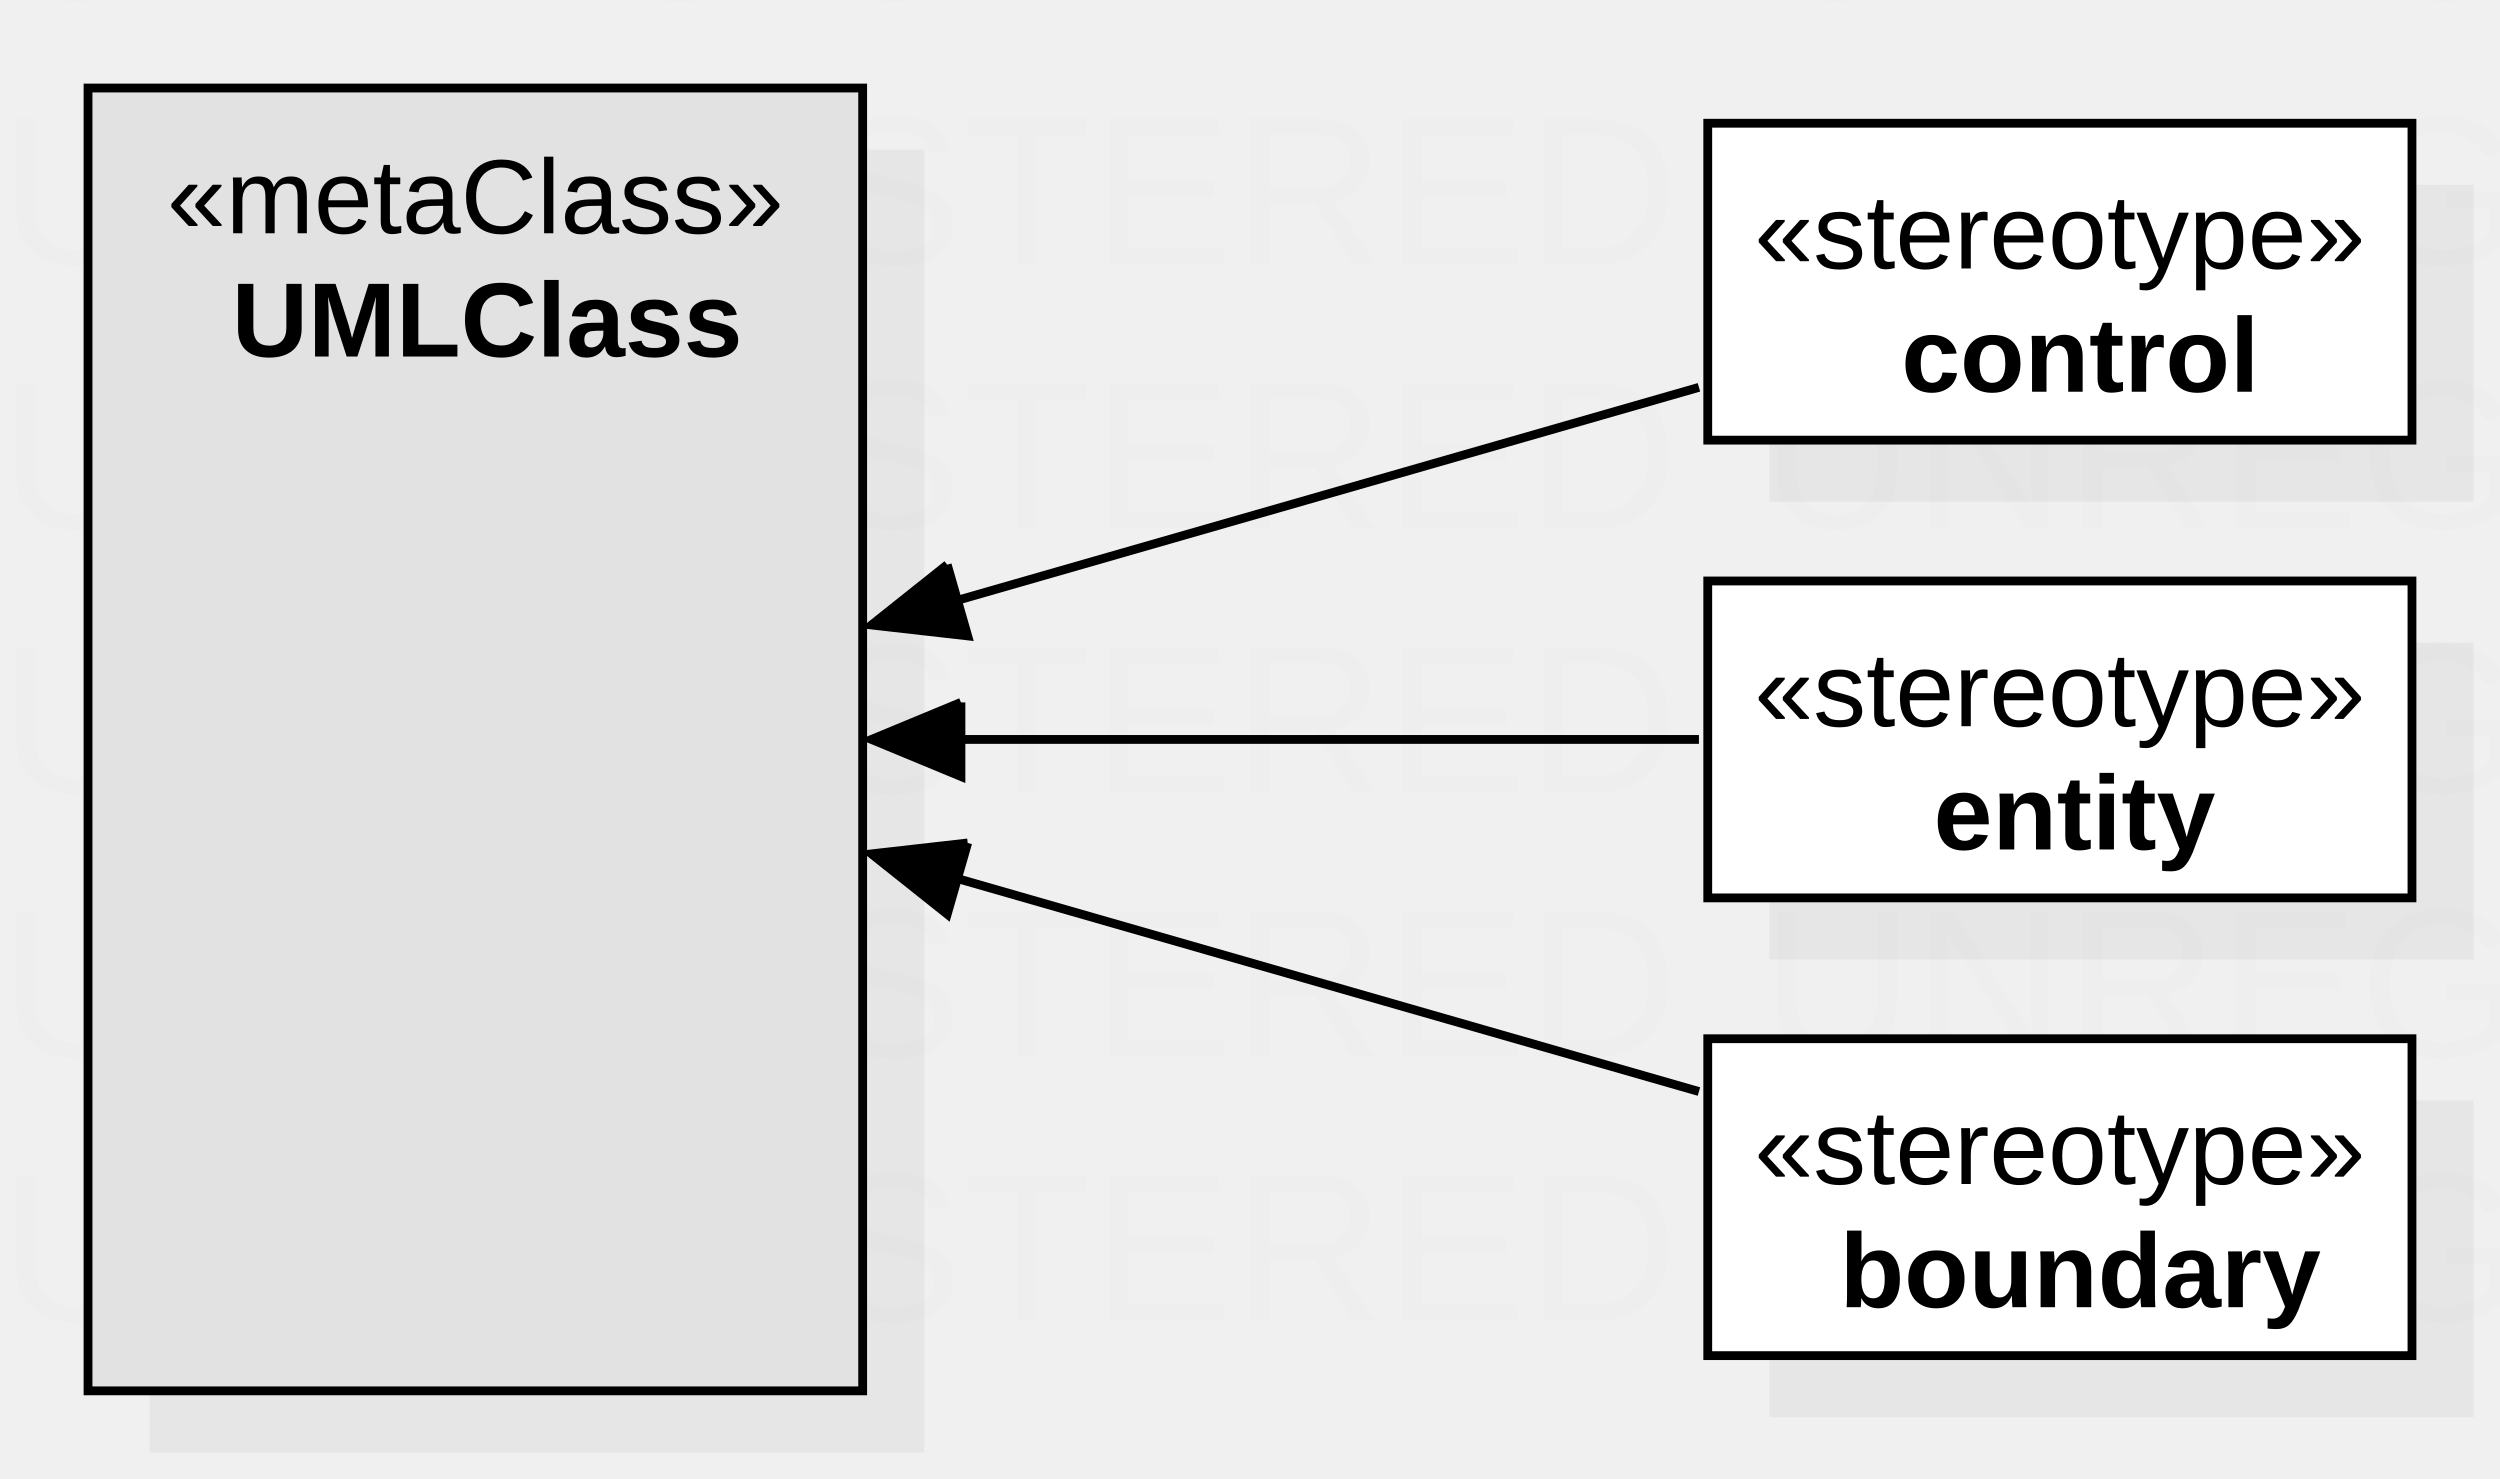
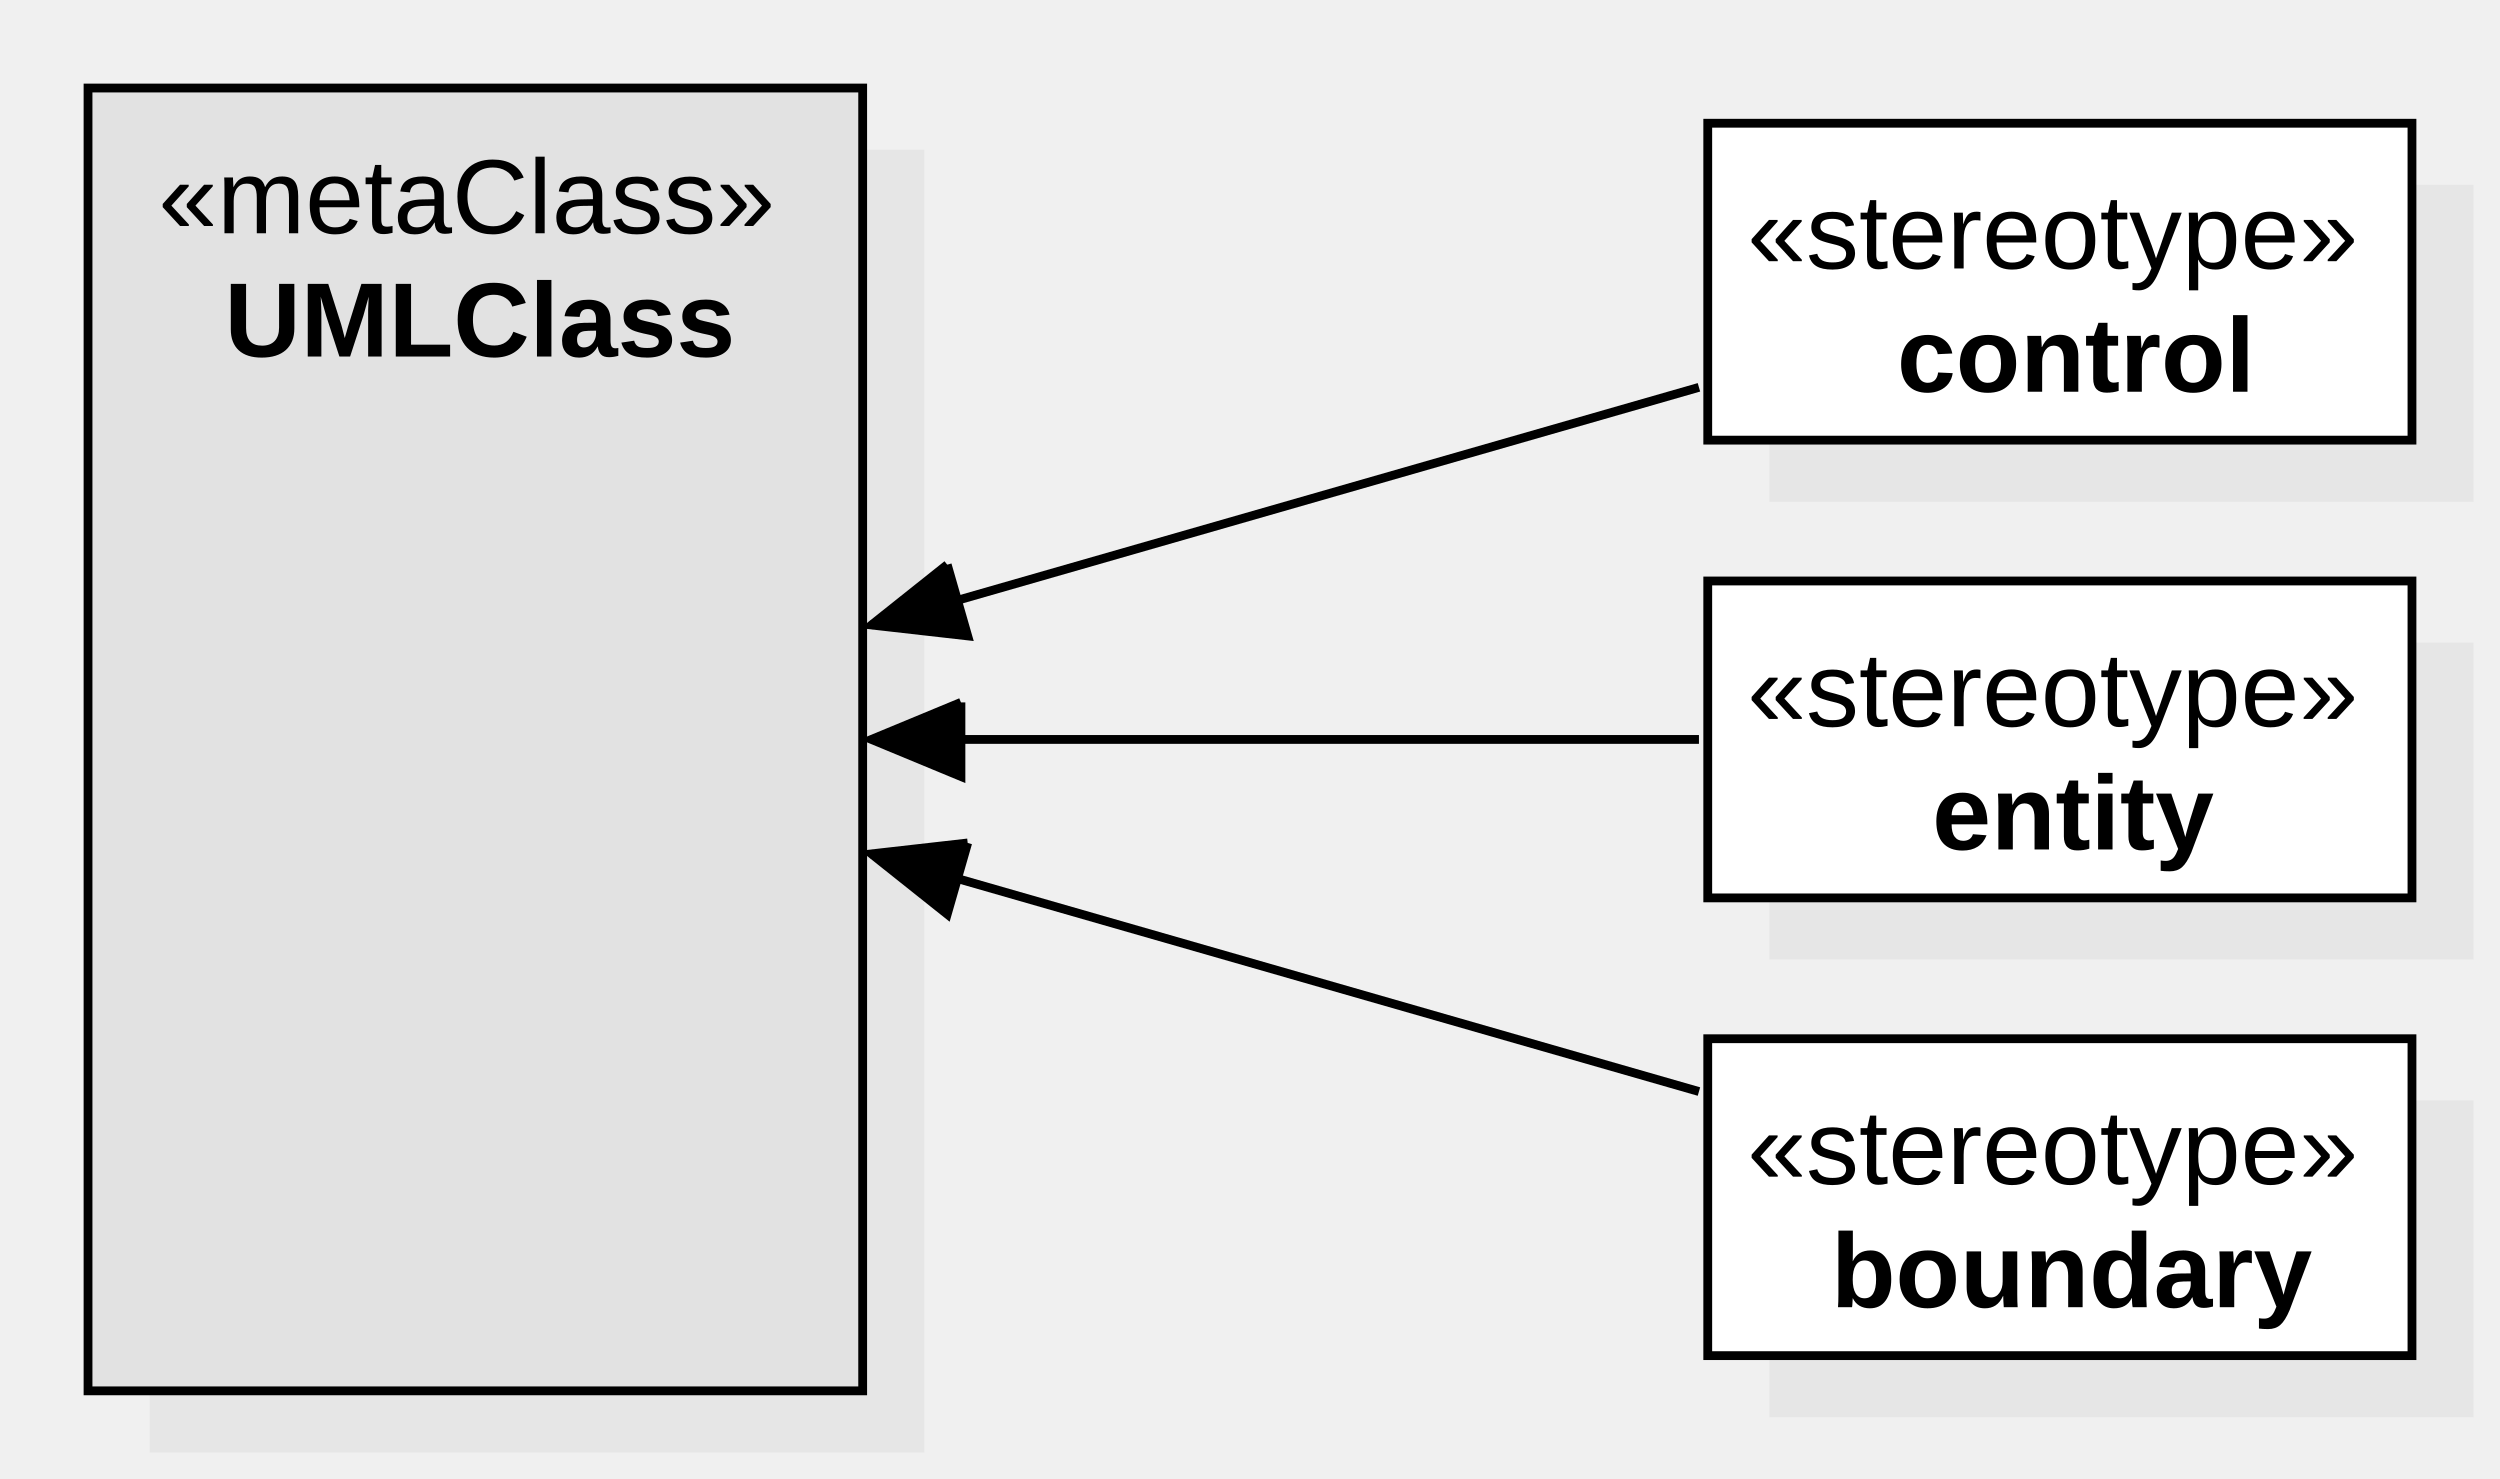
<svg xmlns="http://www.w3.org/2000/svg" version="1.1" width="284" height="168">
  <defs />
  <g>
-     <text fill="#eeeeee" stroke="none" font-family="Arial" font-size="24px" font-style="normal" font-weight="normal" text-decoration="none" x="0" y="0">UNREGISTERED</text>
-     <text fill="#eeeeee" stroke="none" font-family="Arial" font-size="24px" font-style="normal" font-weight="normal" text-decoration="none" x="0" y="30">UNREGISTERED</text>
-     <text fill="#eeeeee" stroke="none" font-family="Arial" font-size="24px" font-style="normal" font-weight="normal" text-decoration="none" x="0" y="60">UNREGISTERED</text>
-     <text fill="#eeeeee" stroke="none" font-family="Arial" font-size="24px" font-style="normal" font-weight="normal" text-decoration="none" x="0" y="90">UNREGISTERED</text>
-     <text fill="#eeeeee" stroke="none" font-family="Arial" font-size="24px" font-style="normal" font-weight="normal" text-decoration="none" x="0" y="120">UNREGISTERED</text>
-     <text fill="#eeeeee" stroke="none" font-family="Arial" font-size="24px" font-style="normal" font-weight="normal" text-decoration="none" x="0" y="150">UNREGISTERED</text>
-     <text fill="#eeeeee" stroke="none" font-family="Arial" font-size="24px" font-style="normal" font-weight="normal" text-decoration="none" x="200" y="0">UNREGISTERED</text>
-     <text fill="#eeeeee" stroke="none" font-family="Arial" font-size="24px" font-style="normal" font-weight="normal" text-decoration="none" x="200" y="30">UNREGISTERED</text>
-     <text fill="#eeeeee" stroke="none" font-family="Arial" font-size="24px" font-style="normal" font-weight="normal" text-decoration="none" x="200" y="60">UNREGISTERED</text>
-     <text fill="#eeeeee" stroke="none" font-family="Arial" font-size="24px" font-style="normal" font-weight="normal" text-decoration="none" x="200" y="90">UNREGISTERED</text>
-     <text fill="#eeeeee" stroke="none" font-family="Arial" font-size="24px" font-style="normal" font-weight="normal" text-decoration="none" x="200" y="120">UNREGISTERED</text>
-     <text fill="#eeeeee" stroke="none" font-family="Arial" font-size="24px" font-style="normal" font-weight="normal" text-decoration="none" x="200" y="150">UNREGISTERED</text>
    <g transform="translate(-18,-18) scale(1,1)">
      <rect fill="#C0C0C0" stroke="none" x="219" y="91" width="80" height="36" opacity="0.2" />
    </g>
    <g transform="translate(-18,-18) scale(1,1)">
      <rect fill="#ffffff" stroke="none" x="212" y="84" width="80" height="36" />
    </g>
    <g transform="translate(-18,-18) scale(1,1)">
      <path fill="none" stroke="#000000" d="M 212 84 L 292 84 L 292 120 L 212 120 L 212 84 Z Z" stroke-miterlimit="10" />
    </g>
    <g transform="translate(-18,-18) scale(1,1)">
      <g>
        <path fill="none" stroke="none" />
-         <text fill="#000000" stroke="none" font-family="Arial" font-size="12px" font-style="normal" font-weight="normal" text-decoration="none" x="217.31" y="100.5">«stereotype»</text>
+         <text fill="#000000" stroke="none" font-family="Arial" font-size="12px" font-style="normal" font-weight="normal" text-decoration="none" x="216.5" y="100.5">«stereotype»</text>
      </g>
    </g>
    <g transform="translate(-18,-18) scale(1,1)">
      <g>
        <path fill="none" stroke="none" />
-         <text fill="#000000" stroke="none" font-family="Arial" font-size="12px" font-style="normal" font-weight="bold" text-decoration="none" x="237.659" y="114.5">entity</text>
+         <text fill="#000000" stroke="none" font-family="Arial" font-size="12px" font-style="normal" font-weight="bold" text-decoration="none" x="237.5" y="114.5">entity</text>
      </g>
    </g>
    <g transform="translate(-18,-18) scale(1,1)">
      <rect fill="#C0C0C0" stroke="none" x="35" y="35" width="88" height="148" opacity="0.2" />
    </g>
    <g transform="translate(-18,-18) scale(1,1)">
      <rect fill="#e2e2e2" stroke="none" x="28" y="28" width="88" height="148" />
    </g>
    <g transform="translate(-18,-18) scale(1,1)">
      <path fill="none" stroke="#000000" d="M 28 28 L 116 28 L 116 176 L 28 176 L 28 28 Z Z" stroke-miterlimit="10" />
    </g>
    <g transform="translate(-18,-18) scale(1,1)">
      <g>
        <path fill="none" stroke="none" />
-         <text fill="#000000" stroke="none" font-family="Arial" font-size="12px" font-style="normal" font-weight="normal" text-decoration="none" x="36.984" y="44.5">«metaClass»</text>
+         <text fill="#000000" stroke="none" font-family="Arial" font-size="12px" font-style="normal" font-weight="normal" text-decoration="none" x="36" y="44.5">«metaClass»</text>
      </g>
    </g>
    <g transform="translate(-18,-18) scale(1,1)">
      <g>
        <path fill="none" stroke="none" />
-         <text fill="#000000" stroke="none" font-family="Arial" font-size="12px" font-style="normal" font-weight="bold" text-decoration="none" x="44.329" y="58.5">UMLClass</text>
+         <text fill="#000000" stroke="none" font-family="Arial" font-size="12px" font-style="normal" font-weight="bold" text-decoration="none" x="43.5" y="58.5">UMLClass</text>
      </g>
    </g>
    <g transform="translate(-18,-18) scale(1,1)">
      <path fill="none" stroke="#000000" d="M 211 102 L 117 102" stroke-miterlimit="10" />
    </g>
    <g transform="translate(-18,-18) scale(1,1)">
      <path fill="#000000" stroke="none" d="M 127.163 97.79 L 117 102 L 127.163 106.21" />
    </g>
    <g transform="translate(-18,-18) scale(1,1)">
      <path fill="none" stroke="#000000" d="M 127.163 97.79 L 117 102 L 127.163 106.21 L 127.163 97.79" stroke-miterlimit="10" />
    </g>
    <g transform="translate(-18,-18) scale(1,1)">
      <rect fill="#C0C0C0" stroke="none" x="219" y="39" width="80" height="36" opacity="0.2" />
    </g>
    <g transform="translate(-18,-18) scale(1,1)">
      <rect fill="#ffffff" stroke="none" x="212" y="32" width="80" height="36" />
    </g>
    <g transform="translate(-18,-18) scale(1,1)">
      <path fill="none" stroke="#000000" d="M 212 32 L 292 32 L 292 68 L 212 68 L 212 32 Z Z" stroke-miterlimit="10" />
    </g>
    <g transform="translate(-18,-18) scale(1,1)">
      <g>
        <path fill="none" stroke="none" />
-         <text fill="#000000" stroke="none" font-family="Arial" font-size="12px" font-style="normal" font-weight="normal" text-decoration="none" x="217.31" y="48.5">«stereotype»</text>
+         <text fill="#000000" stroke="none" font-family="Arial" font-size="12px" font-style="normal" font-weight="normal" text-decoration="none" x="216.5" y="48.5">«stereotype»</text>
      </g>
    </g>
    <g transform="translate(-18,-18) scale(1,1)">
      <g>
        <path fill="none" stroke="none" />
-         <text fill="#000000" stroke="none" font-family="Arial" font-size="12px" font-style="normal" font-weight="bold" text-decoration="none" x="233.991" y="62.5">control</text>
+         <text fill="#000000" stroke="none" font-family="Arial" font-size="12px" font-style="normal" font-weight="bold" text-decoration="none" x="233.5" y="62.5">control</text>
      </g>
    </g>
    <g transform="translate(-18,-18) scale(1,1)">
      <path fill="none" stroke="#000000" d="M 211 62 L 117 89" stroke-miterlimit="10" />
    </g>
    <g transform="translate(-18,-18) scale(1,1)">
      <path fill="#000000" stroke="none" d="M 125.606 82.148 L 117 89 L 127.93 90.24" />
    </g>
    <g transform="translate(-18,-18) scale(1,1)">
      <path fill="none" stroke="#000000" d="M 125.606 82.148 L 117 89 L 127.93 90.24 L 125.606 82.148" stroke-miterlimit="10" />
    </g>
    <g transform="translate(-18,-18) scale(1,1)">
      <rect fill="#C0C0C0" stroke="none" x="219" y="143" width="80" height="36" opacity="0.2" />
    </g>
    <g transform="translate(-18,-18) scale(1,1)">
      <rect fill="#ffffff" stroke="none" x="212" y="136" width="80" height="36" />
    </g>
    <g transform="translate(-18,-18) scale(1,1)">
      <path fill="none" stroke="#000000" d="M 212 136 L 292 136 L 292 172 L 212 172 L 212 136 Z Z" stroke-miterlimit="10" />
    </g>
    <g transform="translate(-18,-18) scale(1,1)">
      <g>
        <path fill="none" stroke="none" />
-         <text fill="#000000" stroke="none" font-family="Arial" font-size="12px" font-style="normal" font-weight="normal" text-decoration="none" x="217.31" y="152.5">«stereotype»</text>
+         <text fill="#000000" stroke="none" font-family="Arial" font-size="12px" font-style="normal" font-weight="normal" text-decoration="none" x="216.5" y="152.5">«stereotype»</text>
      </g>
    </g>
    <g transform="translate(-18,-18) scale(1,1)">
      <g>
        <path fill="none" stroke="none" />
-         <text fill="#000000" stroke="none" font-family="Arial" font-size="12px" font-style="normal" font-weight="bold" text-decoration="none" x="226.98" y="166.5">boundary</text>
+         <text fill="#000000" stroke="none" font-family="Arial" font-size="12px" font-style="normal" font-weight="bold" text-decoration="none" x="226" y="166.5">boundary</text>
      </g>
    </g>
    <g transform="translate(-18,-18) scale(1,1)">
      <path fill="none" stroke="#000000" d="M 211 142 L 117 115" stroke-miterlimit="10" />
    </g>
    <g transform="translate(-18,-18) scale(1,1)">
      <path fill="#000000" stroke="none" d="M 127.93 113.76 L 117 115 L 125.606 121.852" />
    </g>
    <g transform="translate(-18,-18) scale(1,1)">
      <path fill="none" stroke="#000000" d="M 127.93 113.76 L 117 115 L 125.606 121.852 L 127.93 113.76" stroke-miterlimit="10" />
    </g>
  </g>
</svg>
